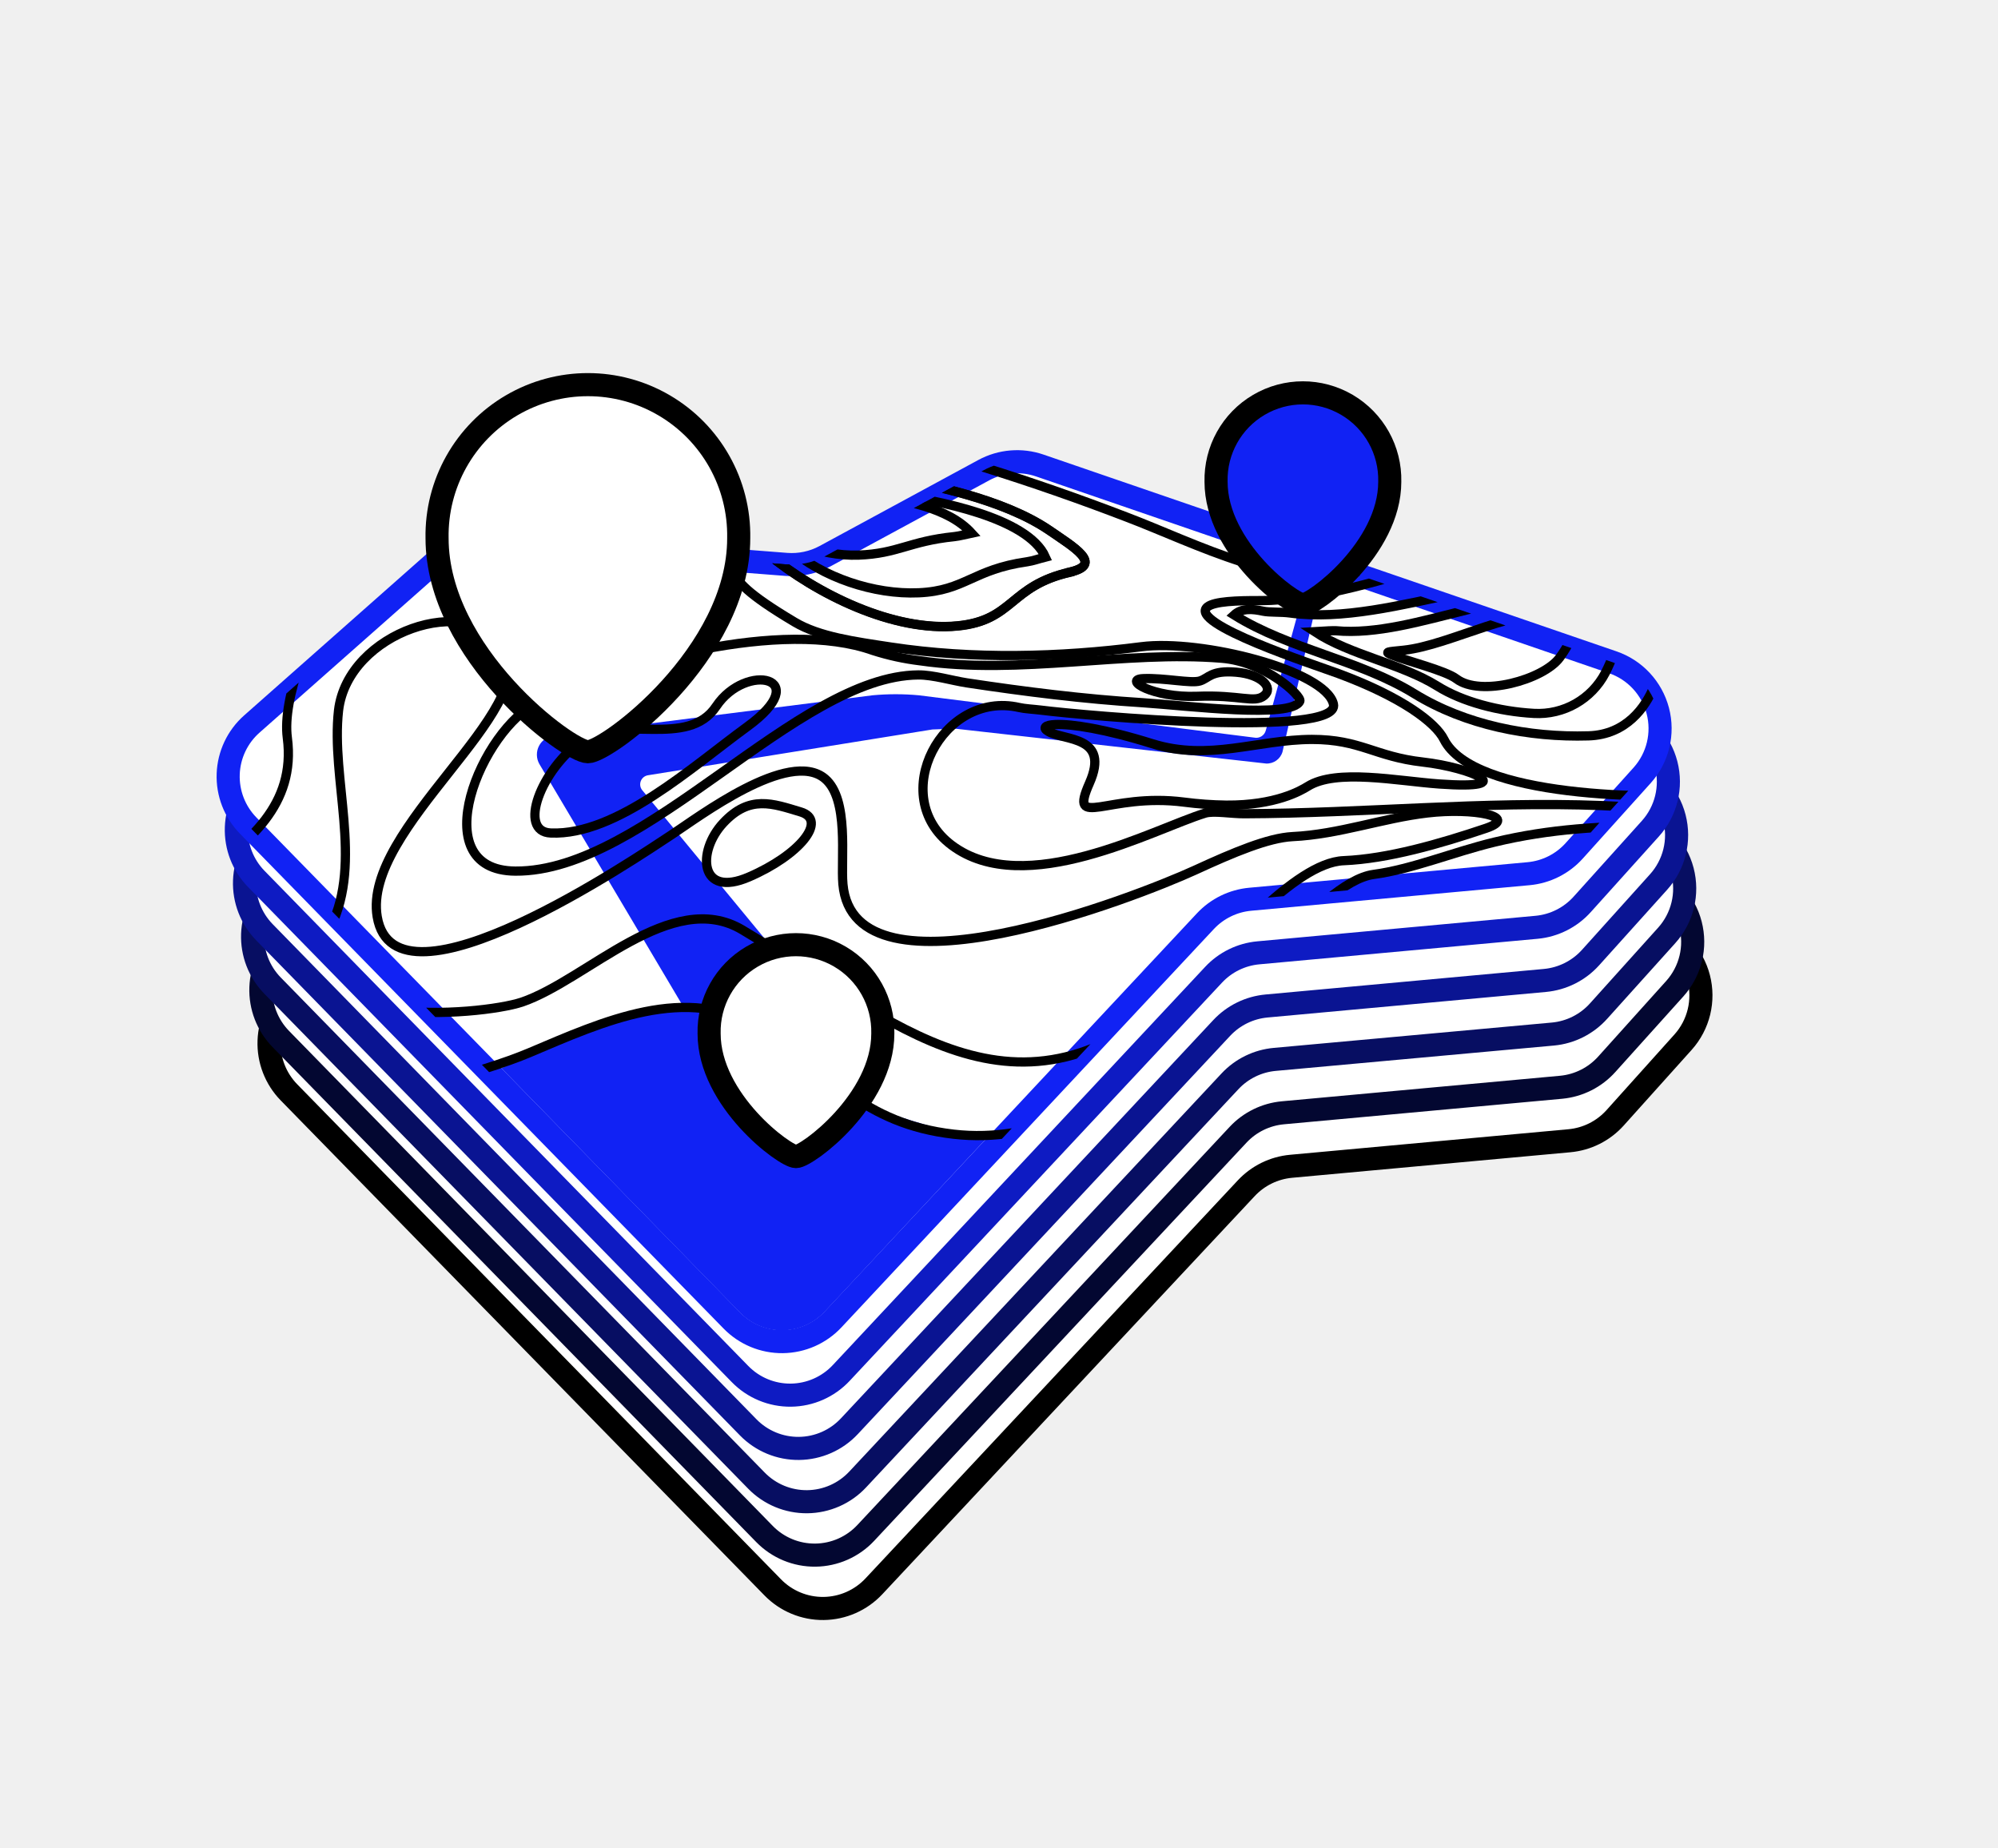
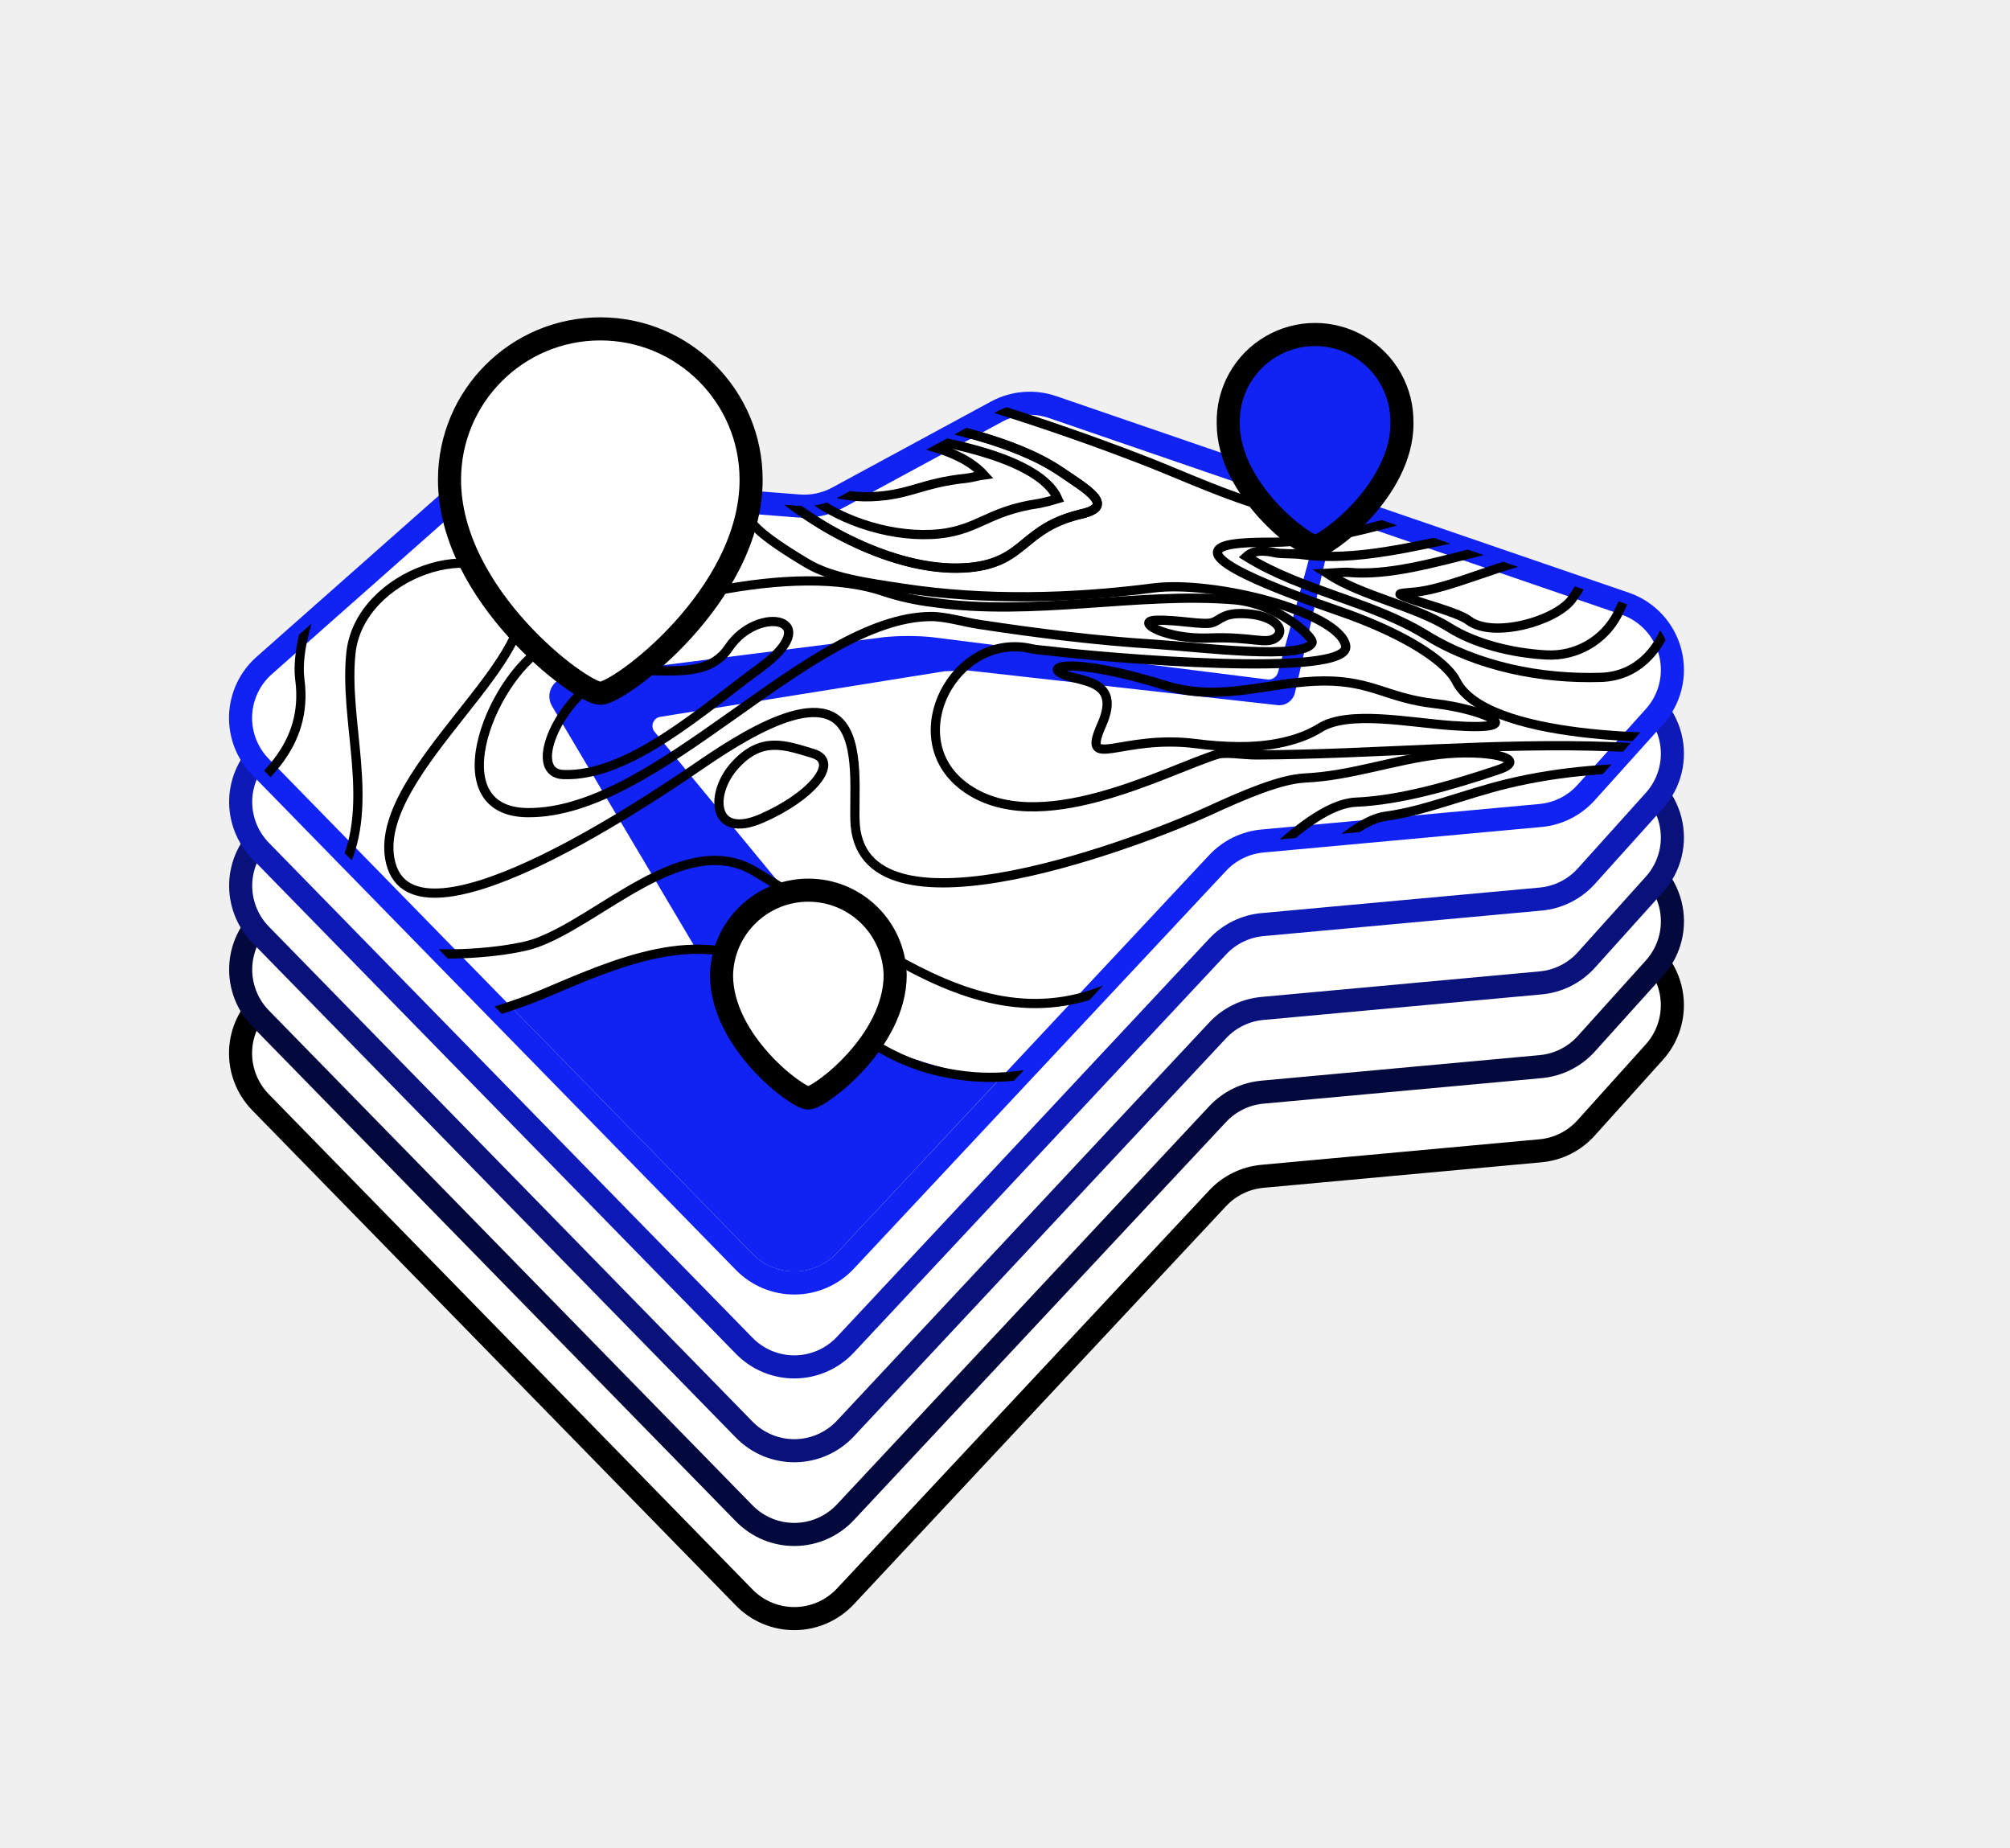
- <svg xmlns="http://www.w3.org/2000/svg" viewBox="0 0 432.59 400">
+ <svg xmlns="http://www.w3.org/2000/svg" viewBox="0 0 435.31 400">
  <defs>
-     <style>.cls-1,.cls-10{fill:none;}.cls-11,.cls-2,.cls-3,.cls-4,.cls-5,.cls-6,.cls-7{fill:#fff;}.cls-10,.cls-11,.cls-12,.cls-2{stroke:#000;}.cls-10,.cls-2,.cls-3,.cls-4,.cls-5,.cls-6,.cls-7{stroke-miterlimit:10;}.cls-11,.cls-12,.cls-2,.cls-3,.cls-4,.cls-5,.cls-6,.cls-7{stroke-width:5px;}.cls-3{stroke:#030731;}.cls-4{stroke:#070e62;}.cls-5{stroke:#0a1492;}.cls-6{stroke:#0e1bc3;}.cls-7{stroke:#1122f4;}.cls-12,.cls-8{fill:#1122f4;}.cls-9{clip-path:url(#clip-path);}.cls-10{stroke-width:2px;}.cls-11,.cls-12{stroke-linejoin:round;}</style>
+     <style>.cls-1,.cls-9{fill:none;}.cls-10,.cls-2,.cls-3,.cls-4,.cls-5,.cls-6{fill:#fff;}.cls-10,.cls-11,.cls-2,.cls-9{stroke:#000;}.cls-2,.cls-3,.cls-4,.cls-5,.cls-6,.cls-9{stroke-miterlimit:10;}.cls-10,.cls-11,.cls-2,.cls-3,.cls-4,.cls-5,.cls-6{stroke-width:5px;}.cls-3{stroke:#04093d;}.cls-4{stroke:#09117a;}.cls-5{stroke:#0d1ab7;}.cls-6{stroke:#1122f4;}.cls-11,.cls-7{fill:#1122f4;}.cls-8{clip-path:url(#clip-path);}.cls-9{stroke-width:2px;}.cls-10,.cls-11{stroke-linejoin:round;}</style>
    <clipPath id="clip-path">
-       <path class="cls-1" d="M355.56,167.83l-14.73,16.36a15.16,15.16,0,0,1-9.88,4.95l-60.27,5.53a15.19,15.19,0,0,0-9.69,4.74l-80.62,86.22a15.15,15.15,0,0,1-21.91.24L53.71,178.7a15.17,15.17,0,0,1,.8-21.95L95,120.94a15.18,15.18,0,0,1,11.23-3.76l64,5a15.17,15.17,0,0,0,8.41-1.78L213,101.78a15.14,15.14,0,0,1,12.14-1l124,42.58A15.16,15.16,0,0,1,355.56,167.83Z" />
+       <path class="cls-1" d="M358.28,155.21l-14.73,16.36a15.18,15.18,0,0,1-9.88,5l-60.26,5.53a15.17,15.17,0,0,0-9.69,4.74L183.09,273a15.17,15.17,0,0,1-21.91.24L56.44,166.08a15.16,15.16,0,0,1,.8-22l40.49-35.81A15.14,15.14,0,0,1,109,104.56l64,5a15.14,15.14,0,0,0,8.4-1.78l34.41-18.64a15.14,15.14,0,0,1,12.14-1l124.06,42.58A15.16,15.16,0,0,1,358.28,155.21Z" />
    </clipPath>
  </defs>
  <g id="Layer_9" data-name="Layer 9">
    <rect class="cls-1" width="400" height="400" />
  </g>
  <g id="Layer_1" data-name="Layer 1">
-     <path class="cls-2" d="M364.41,225.6,349.68,242a15.16,15.16,0,0,1-9.88,4.95l-60.27,5.53a15.19,15.19,0,0,0-9.69,4.74L189.22,343.4a15.15,15.15,0,0,1-21.91.24L62.56,236.47a15.17,15.17,0,0,1,.8-21.95l40.49-35.81A15.18,15.18,0,0,1,115.08,175l64,5a15.16,15.16,0,0,0,8.4-1.78l34.41-18.63a15.14,15.14,0,0,1,12.14-1l124.05,42.58A15.16,15.16,0,0,1,364.41,225.6Z" />
-     <path class="cls-3" d="M362.64,214l-14.73,16.37a15.2,15.2,0,0,1-9.88,5l-60.27,5.53a15.19,15.19,0,0,0-9.69,4.74l-80.62,86.21a15.16,15.16,0,0,1-21.91.25L60.79,224.92a15.17,15.17,0,0,1,.8-21.95l40.49-35.82a15.17,15.17,0,0,1,11.23-3.75l64,5a15.16,15.16,0,0,0,8.4-1.78L220.1,148a15.18,15.18,0,0,1,12.14-1l124.05,42.59A15.15,15.15,0,0,1,362.64,214Z" />
-     <path class="cls-4" d="M360.87,202.49l-14.73,16.36a15.17,15.17,0,0,1-9.88,5L276,229.34a15.15,15.15,0,0,0-9.69,4.74l-80.62,86.21a15.15,15.15,0,0,1-21.91.24L59,213.36a15.16,15.16,0,0,1,.8-21.94l40.49-35.82a15.18,15.18,0,0,1,11.23-3.76l64,5a15.18,15.18,0,0,0,8.41-1.79l34.41-18.63a15.14,15.14,0,0,1,12.14-1l124,42.58A15.16,15.16,0,0,1,360.87,202.49Z" />
-     <path class="cls-5" d="M359.1,190.94,344.37,207.3a15.2,15.2,0,0,1-9.88,4.95l-60.27,5.53a15.19,15.19,0,0,0-9.69,4.74l-80.62,86.22A15.15,15.15,0,0,1,162,309L57.25,201.81a15.17,15.17,0,0,1,.8-21.95l40.49-35.81a15.14,15.14,0,0,1,11.23-3.76l64,5a15.17,15.17,0,0,0,8.41-1.78l34.41-18.64a15.18,15.18,0,0,1,12.14-1l124.05,42.58A15.16,15.16,0,0,1,359.1,190.94Z" />
-     <path class="cls-6" d="M357.33,179.38,342.6,195.74a15.17,15.17,0,0,1-9.88,5l-60.27,5.53a15.15,15.15,0,0,0-9.69,4.74l-80.62,86.21a15.15,15.15,0,0,1-21.91.24L55.48,190.26a15.17,15.17,0,0,1,.8-21.95l40.49-35.82A15.18,15.18,0,0,1,108,128.73l64,5a15.17,15.17,0,0,0,8.41-1.78l34.41-18.64a15.18,15.18,0,0,1,12.14-1L351,154.9A15.16,15.16,0,0,1,357.33,179.38Z" />
-     <path class="cls-7" d="M355.56,167.83l-14.73,16.36a15.16,15.16,0,0,1-9.88,4.95l-60.27,5.53a15.19,15.19,0,0,0-9.69,4.74l-80.62,86.22a15.15,15.15,0,0,1-21.91.24L53.71,178.7a15.17,15.17,0,0,1,.8-21.95L95,120.94a15.18,15.18,0,0,1,11.23-3.76l64,5a15.17,15.17,0,0,0,8.41-1.78L213,101.78a15.14,15.14,0,0,1,12.14-1l124,42.58A15.16,15.16,0,0,1,355.56,167.83Z" />
-     <path class="cls-8" d="M108.55,231.24s22.87-10.39,28.35-11.38,10.74-3.71,20.5,0,19.44,14.4,29.47,18.91,26.41,8,26.41,8L178.52,284a12.63,12.63,0,0,1-18.25.2Z" />
+     <path class="cls-2" d="M358.28,227.81l-14.73,16.36a15.13,15.13,0,0,1-9.88,5l-60.26,5.53a15.17,15.17,0,0,0-9.69,4.74l-80.63,86.22a15.15,15.15,0,0,1-21.91.24L56.44,238.68a15.16,15.16,0,0,1,.8-22l40.49-35.81A15.18,15.18,0,0,1,109,177.16l64,5a15.14,15.14,0,0,0,8.4-1.78l34.41-18.63a15.14,15.14,0,0,1,12.14-1l124.06,42.58A15.16,15.16,0,0,1,358.28,227.81Z" />
+     <path class="cls-3" d="M358.28,209.66,343.55,226a15.18,15.18,0,0,1-9.88,4.95l-60.26,5.53a15.17,15.17,0,0,0-9.69,4.74l-80.63,86.22a15.15,15.15,0,0,1-21.91.24L56.44,220.53a15.16,15.16,0,0,1,.8-21.95l40.49-35.81A15.18,15.18,0,0,1,109,159l64,5a15.14,15.14,0,0,0,8.4-1.78l34.41-18.64a15.18,15.18,0,0,1,12.14-1l124.06,42.58A15.16,15.16,0,0,1,358.28,209.66Z" />
+     <path class="cls-4" d="M358.28,191.51l-14.73,16.36a15.18,15.18,0,0,1-9.88,4.95l-60.26,5.53a15.17,15.17,0,0,0-9.69,4.74l-80.63,86.22a15.15,15.15,0,0,1-21.91.24L56.44,202.38a15.16,15.16,0,0,1,.8-21.95l40.49-35.81A15.14,15.14,0,0,1,109,140.86l64,5a15.14,15.14,0,0,0,8.4-1.78l34.41-18.64a15.18,15.18,0,0,1,12.14-1L351.94,167A15.16,15.16,0,0,1,358.28,191.51Z" />
+     <path class="cls-5" d="M358.28,173.36l-14.73,16.36a15.18,15.18,0,0,1-9.88,4.95l-60.26,5.53a15.17,15.17,0,0,0-9.69,4.74l-80.63,86.22a15.15,15.15,0,0,1-21.91.24L56.44,184.23a15.16,15.16,0,0,1,.8-21.95l40.49-35.81A15.14,15.14,0,0,1,109,122.71l64,5a15.14,15.14,0,0,0,8.4-1.78l34.41-18.64a15.18,15.18,0,0,1,12.14-1l124.06,42.58A15.16,15.16,0,0,1,358.28,173.36Z" />
+     <path class="cls-6" d="M358.28,155.21l-14.73,16.36a15.18,15.18,0,0,1-9.88,5l-60.26,5.53a15.17,15.17,0,0,0-9.69,4.74L183.09,273a15.17,15.17,0,0,1-21.91.24L56.44,166.08a15.16,15.16,0,0,1,.8-22l40.49-35.81A15.14,15.14,0,0,1,109,104.56l64,5a15.14,15.14,0,0,0,8.4-1.78l34.41-18.64a15.14,15.14,0,0,1,12.14-1l124.06,42.58A15.16,15.16,0,0,1,358.28,155.21Z" />
+     <path class="cls-7" d="M111.28,218.61s22.86-10.39,28.35-11.37,10.73-3.71,20.49,0,19.45,14.39,29.47,18.91,26.41,8,26.41,8l-34.76,37.17a12.62,12.62,0,0,1-18.24.2Z" />
  </g>
  <g id="Layer_2_copy" data-name="Layer 2 copy">
-     <path class="cls-8" d="M162.56,242.57,116.78,165.4a4.13,4.13,0,0,1,3.21-6.15l68.91-8.73a54.53,54.53,0,0,1,10.06,0l72.55,9.15a2.14,2.14,0,0,0,2.56-1.58l7.8-28.53,3.23.73-7.42,32.46a3.52,3.52,0,0,1-3.56,2.54l-67.36-7.55-4.89.18-61.57,9.91A2,2,0,0,0,139,171l45.1,54.67Z" />
-     <g class="cls-9">
-       <path class="cls-10" d="M124.73,125.18c-6.29-3.59-2.52-7.17,1.54-5.7s16.82-.9,15.67,0c-.88.7,5.54,4.9,4.11,7.8s-8.75,6.21-14.9,7.71S131,128.77,124.73,125.18Z" />
-       <path class="cls-10" d="M365.07,99.67c11.67,16.35,27.26,28.39,47.85,31.5,36.28,5.48,11.5,36.72-5.89,47.35-3.15,1.93-7.77,2-11.85,1.84-24.15-.85-47.83-3.79-71.59,1.94-9.11,2.2-17.8,5.87-26.21,7-12,1.64-31.74,30.37-42.71,39-13.59,10.66-30.57,19.28-48.23,17.23-19.61-2.27-26.77-13.23-41.91-22.87-15.72-10-34.15-1.43-49.86,5.21-20.08,8.48-91.42,26-92.59-11.77-.74-23.77,43.92-27.34,40.13-56.38-2.22-17,22.64-59,39-62.95,9.08-2.18,24.46-3.22,29-9.27,1.6-2.14,11.53-4.34,24.76-6,21.61-2.73,33.2-21.38,60.34-15.08,12.79,3,21.63,8.15,28,19.33,3.76,6.6,3.94,13.93,13.12,15.14,15.3,2,23.92-19.4,37.58-23.37C316.41,71,351.43,80.57,365.07,99.67Z" />
-       <path class="cls-10" d="M281.43,151.78c-1.71,3.85-24.12,1-34,.35-12.78-.8-25.52-2.4-38.15-4.31-3.17-.49-7.26-1.73-10.46-1.71-26.39.22-59,42.67-87.24,42.47-20.15-.14-7.31-30.89,5-36.62,18.33-8.57,52.74-18.15,72.47-11.13a55,55,0,0,0,10.17,2.22c21.81,3.15,44.25-2.26,65.25-.56C274.09,143.26,281.9,150.72,281.43,151.78Z" />
-       <path class="cls-10" d="M161.76,157.33c-11.86,8.63-28.25,23.58-42.5,23-7.23-.27-2.2-13.73,6.87-20.11,8.14-5.72,22.77,1.93,28.94-7.32C161.52,143.26,176.57,146.56,161.76,157.33Z" />
-       <path class="cls-10" d="M273.69,150.6c-2.12,1.71-5.12-.23-14.54.14s-16.2-3.64-11.61-3.83,10.29,1.1,12.24.51,2.38-2.37,7.89-1.9S275.81,148.89,273.69,150.6Z" />
-       <path class="cls-10" d="M151.26,122.51c2.55,5.58-14.68,18.8-23.11,16.66-7-1.78-1.9-10.12-10-13-5.34-1.92-27.43,2.92-20.5-11.09,4.9-9.89,16.29-11.86,24.43-5.2C129.57,116,148.64,116.76,151.26,122.51Z" />
-       <path class="cls-10" d="M326.8,97.89c-16.93-5.74-19.35,21.75-32.68,25.77-15.21,4.6-35.35-6.09-50.16-11.71a507,507,0,0,0-62.44-19.51c-2.18-.53-4.4-1-6.54-1.44-22.41-4.2-32.5-4.53-51.71,3.91-12.72,5.59,25,22.26,28.67,24,4.62,2.15,5.73,3.52,6.71,5,1.42,2.17,2.68,4.38,13.42,10.77,5.3,3.16,12.92,4.2,20.85,5.4,17.71,2.69,36.47,2.21,54.15-.07,13-1.68,39.89,5.12,41.63,12.39,1.79,7.48-53.69,2.55-63.41,1.32-1.65-.2-3.39-.27-4.64-.56-16.54-3.78-28.74,19.2-14.6,29.81,15.82,11.87,43.71-3.5,54.85-6.93,1.82-.57,5.67.13,8.51.12,25.78-.1,51.73-2.76,77.31-1.77,11.52.45,24.88,1.8,34.91.41,6.24-.87,48-28.59,23.11-34.36-14.31-3.31-33.38-7.5-43.95-18.2C351,112.29,340.56,102.56,326.8,97.89Zm-95.15,26c-13.14,3-12.15,10.43-24.31,11.63-13.87,1.36-30.59-6.92-41.15-15.63-7.3-6-17.49-7.53-25.48-12.36-15.5-9.37,11.59-7.45,15.69-6.24,9.9,2.91,23.06-.3,33.33,1.5,11.43,2,27.39,5.21,37.41,12C232.56,118.51,238.94,122.17,231.65,123.85Z" />
-       <path class="cls-10" d="M342.45,114c8.41,9.28,21.31,15.53,32.66,21.67,8.39,4.54.69,5.68,3.53,14,2.46,7.21,16.61,20.9-4.47,22.08l-.79.07c-15.85,1.33-54.46.85-60.75-11.76-1.78-3.58-9-9.12-22.89-14.26-4.83-1.79-32.81-10.86-28.3-14.43,1.51-1.2,6.39-1.36,11.29-1.35,13.2,0,27.46-4.85,39.95-8.37,15.53-4.36,5.05-22.48,12.73-20.67S336.19,107.08,342.45,114Z" />
-       <path class="cls-10" d="M353.22,127.31c10,3.41,8,13.83,4.82,21.46-1.77,4.27-5.9,10.28-14.11,10.53-12.83.39-26.64-2.32-37.66-9.1-12.1-7.45-27-9.54-39.07-17.07,1.68-1.54,4.06-1.3,6.26-.82,1.4.3,3.82.12,5.83.39C301.84,135.8,330.56,119.61,353.22,127.31Z" />
-       <path class="cls-10" d="M345.83,130.43c6.73,2.17,4.5,9.83,1.75,15.21a16.39,16.39,0,0,1-15.47,8.8c-7.65-.43-15.5-2.53-20.88-5.89-7.89-4.92-18.82-6.7-26.59-11.79,1.32-.07,2.7-.2,4-.22a5.15,5.15,0,0,1,.54,0C306.72,138.2,328.6,124.88,345.83,130.43Z" />
-       <path class="cls-10" d="M339.15,133.17c3.43.79,1,5.86-1.48,9.22-3.51,4.75-17.1,8.55-22.35,4.56-2.35-1.79-10.89-3.9-13.91-5.14-1.75-.72-1.14-.67,2.49-1.05C314.12,139.69,329.06,130.85,339.15,133.17Z" />
-       <path class="cls-10" d="M311.6,169.72c-9.14-.66-22.29-3.36-28.47.52-1.48.92-7,4.15-17.65,4.06a78.17,78.17,0,0,1-9.08-.65c-16.55-2.14-25.09,6.2-20.53-4.1s-5.42-9.18-8.87-11.18c-1.37-.79-.75-1.41,1.49-1.52,3.44-.16,10.75.94,21,4.15,12.3,3.85,22.71-.89,34.56-.93,10.54,0,13.63,3.73,24,4.9S329.65,171,311.6,169.72Z" />
-       <path class="cls-10" d="M231.65,123.85c-13.14,3-12.15,10.43-24.31,11.63-13.87,1.36-30.59-6.92-41.15-15.63-7.3-6-17.49-7.53-25.48-12.36-15.5-9.37,11.59-7.45,15.69-6.24,9.9,2.91,23.06-.3,33.33,1.5,11.43,2,27.39,5.21,37.41,12C232.56,118.51,238.94,122.17,231.65,123.85Z" />
-       <path class="cls-10" d="M222.39,121.61c-11.77,1.66-13.41,6.27-23.48,6.72-9.62.43-20.86-3.3-28.07-9.67-4.65-4.11-17.05-5.55-25.44-10.7-7-4.28-.69-7.4,13.24-4.5,11.58,2.41,24.05,2,35.64,3.66,8.06,1.19,28.21,4.78,32.07,13.48C225,120.94,223.59,121.44,222.39,121.61Z" />
-       <path class="cls-10" d="M206.61,116.17c-9.77,1-12.2,3.68-20.71,4s-17.63-3.73-20.37-6.59-9.52-3.46-15.09-6.87c-4.64-2.83-.75-3.28,9.92-1.26s12-.82,27.7,1.65c7.42,1.17,17.15,2.66,22.3,8.31C209.11,115.67,207.76,116.05,206.61,116.17Z" />
-       <path class="cls-10" d="M321.7,179.32c-10,3.37-21.26,6.61-30.76,7-10.82.42-26.51,19.88-34.48,27.31-36.43,34-62.89,7.2-95.75-12.34-15.33-9.13-33.61,10.85-47.72,15.65-8.95,3-52.73,6.71-41.38-16.3,7-14.19,0-32,1.69-46.85,2-17,28.49-25.79,35.91-13.4,7.92,13.22-30.77,38.94-27.54,58.07,3.86,22.89,56.48-13,63.73-17.75,5.76-3.77,25.46-18.74,33.23-12.13,5.25,4.47,3.38,17.22,3.87,22.81,2.36,26.81,63.8,2.68,76.2-3,8.52-3.92,15.87-7,21.15-7.28,10-.47,19.53-4,29.18-5.12C319,174.81,329.14,176.81,321.7,179.32Z" />
-       <path class="cls-10" d="M162.17,189.84c-10.79,4.69-11.31-5.52-5.59-11.67s10.7-4.22,16.74-2.41S173,185.17,162.17,189.84Z" />
+     <path class="cls-7" d="M165.29,230l-45.78-77.18a4.12,4.12,0,0,1,3.21-6.14l68.91-8.74a55.42,55.42,0,0,1,10.06,0l72.54,9.15a2.16,2.16,0,0,0,2.57-1.58l7.8-28.53,3.23.73-7.42,32.46a3.5,3.5,0,0,1-3.56,2.53l-67.36-7.54-4.89.18L143,155.21a2,2,0,0,0-1.29,3.18l45.09,54.67Z" />
+     <g class="cls-8">
+       <path class="cls-9" d="M127.46,112.55c-6.29-3.59-2.52-7.16,1.53-5.7s16.83-.9,15.67,0c-.87.7,5.55,4.89,4.12,7.8s-8.76,6.21-14.91,7.71S133.76,116.15,127.46,112.55Z" />
+       <path class="cls-9" d="M367.79,87.05c11.68,16.35,27.26,28.38,47.86,31.5,36.28,5.48,11.5,36.72-5.9,47.35-3.14,1.92-7.76,2-11.85,1.83-24.14-.84-47.82-3.78-71.59,2-9.11,2.2-17.79,5.87-26.2,7-12,1.64-31.74,30.37-42.71,39-13.59,10.67-30.57,19.28-48.24,17.24-19.61-2.27-26.76-13.23-41.9-22.87-15.72-10-34.15-1.43-49.87,5.21-20.07,8.48-91.41,26-92.59-11.78-.74-23.76,43.93-27.33,40.14-56.37-2.22-17,22.64-59,39-63,9.08-2.18,24.45-3.22,29-9.28,1.6-2.13,11.54-4.33,24.77-6,21.61-2.72,33.2-21.38,60.33-15.07,12.8,3,21.64,8.14,28,19.33,3.77,6.59,3.95,13.93,13.13,15.14,15.29,2,23.92-19.4,37.57-23.37C319.14,58.41,354.16,67.94,367.79,87.05Z" />
+       <path class="cls-9" d="M284.16,139.16c-1.71,3.85-24.12,1-34,.34-12.78-.79-25.52-2.39-38.14-4.31-3.18-.48-7.26-1.73-10.46-1.7-26.4.22-59,42.66-87.24,42.47-20.15-.14-7.31-30.89,5-36.63,18.34-8.57,52.74-18.14,72.48-11.12A55,55,0,0,0,202,130.43c21.81,3.14,44.25-2.26,65.24-.57C276.82,130.64,284.63,138.1,284.16,139.16Z" />
+       <path class="cls-9" d="M164.49,144.71c-11.86,8.63-28.25,23.57-42.5,23-7.23-.27-2.2-13.73,6.87-20.11,8.14-5.72,22.77,1.93,28.94-7.32C164.25,130.64,179.3,133.94,164.49,144.71Z" />
+       <path class="cls-9" d="M276.42,138c-2.12,1.72-5.12-.23-14.54.15s-16.2-3.64-11.62-3.84,10.3,1.11,12.25.52,2.37-2.37,7.89-1.9S278.54,136.26,276.42,138Z" />
+       <path class="cls-9" d="M154,109.88c2.55,5.58-14.68,18.81-23.11,16.67-7-1.78-1.9-10.12-10-13-5.33-1.92-27.42,2.92-20.49-11.09,4.89-9.89,16.29-11.87,24.43-5.2C132.29,103.33,151.37,104.14,154,109.88Z" />
+       <path class="cls-9" d="M329.53,85.27C312.6,79.52,310.18,107,296.85,111c-15.22,4.59-35.35-6.09-50.17-11.72a508.06,508.06,0,0,0-62.43-19.51c-2.19-.52-4.41-1-6.54-1.43-22.41-4.2-32.5-4.53-51.71,3.91-12.72,5.59,25,22.26,28.67,23.95,4.62,2.15,5.72,3.52,6.71,5,1.42,2.17,2.68,4.39,13.42,10.78,5.3,3.16,12.92,4.2,20.85,5.4,17.71,2.69,36.47,2.21,54.14-.07,13-1.68,39.89,5.11,41.63,12.39,1.8,7.47-53.69,2.55-63.4,1.32-1.65-.21-3.4-.27-4.65-.56-16.53-3.78-28.73,19.2-14.59,29.81,15.82,11.87,43.71-3.5,54.84-6.94,1.83-.56,5.68.14,8.51.13,25.79-.11,51.73-2.77,77.32-1.77,11.51.45,24.87,1.8,34.9.41,6.25-.87,48-28.59,23.11-34.36-14.3-3.31-33.38-7.5-43.94-18.21C353.71,99.66,343.29,89.94,329.53,85.27Zm-95.15,26c-13.14,3-12.15,10.43-24.31,11.62-13.87,1.36-30.59-6.91-41.16-15.62-7.29-6-17.49-7.54-25.48-12.36-15.5-9.37,11.6-7.45,15.7-6.25,9.9,2.91,23.06-.29,33.33,1.5,11.43,2,27.39,5.22,37.4,12.06C235.28,105.89,241.67,109.55,234.38,111.23Z" />
+       <path class="cls-9" d="M345.18,101.37c8.41,9.28,21.31,15.54,32.66,21.68,8.39,4.54.69,5.67,3.53,14,2.46,7.22,16.6,20.91-4.47,22.08l-.79.07c-15.85,1.34-54.46.86-60.75-11.75-1.79-3.58-9-9.12-22.89-14.26-4.84-1.79-32.81-10.87-28.31-14.43,1.51-1.2,6.4-1.36,11.29-1.35,13.21,0,27.47-4.86,40-8.37,15.52-4.36,5-22.49,12.72-20.67S338.91,94.46,345.18,101.37Z" />
+       <path class="cls-9" d="M355.94,114.69c10,3.41,8,13.82,4.83,21.46-1.78,4.26-5.9,10.27-14.11,10.52-12.83.39-26.64-2.31-37.66-9.09-12.1-7.45-27-9.55-39.07-17.07,1.67-1.54,4.06-1.3,6.26-.82,1.39.3,3.81.11,5.82.39C304.57,123.18,333.28,107,355.94,114.69Z" />
+       <path class="cls-9" d="M348.55,117.81c6.74,2.16,4.5,9.83,1.76,15.2a16.36,16.36,0,0,1-15.47,8.8c-7.66-.42-15.51-2.52-20.88-5.88-7.9-4.93-18.82-6.7-26.6-11.79,1.33-.07,2.71-.2,4-.22h.53C309.44,125.58,331.33,112.26,348.55,117.81Z" />
+       <path class="cls-9" d="M341.88,120.55c3.43.79,1,5.86-1.48,9.22-3.51,4.74-17.1,8.54-22.35,4.56-2.35-1.79-10.9-3.9-13.91-5.15-1.76-.72-1.15-.66,2.49-1C316.85,127.07,331.78,118.23,341.88,120.55Z" />
+       <path class="cls-9" d="M314.33,157.1c-9.15-.66-22.29-3.36-28.47.51-1.48.93-7,4.16-17.65,4.06a75.72,75.72,0,0,1-9.08-.64c-16.55-2.14-25.1,6.19-20.53-4.1s-5.42-9.18-8.87-11.18c-1.37-.8-.76-1.41,1.48-1.52,3.45-.17,10.76.94,21,4.14,12.3,3.86,22.71-.88,34.56-.93,10.54,0,13.62,3.74,24,4.91S332.37,158.4,314.33,157.1Z" />
+       <path class="cls-9" d="M234.38,111.23c-13.14,3-12.15,10.43-24.31,11.62-13.87,1.36-30.59-6.91-41.16-15.62-7.29-6-17.49-7.54-25.48-12.36-15.5-9.37,11.6-7.45,15.7-6.25,9.9,2.91,23.06-.29,33.33,1.5,11.43,2,27.39,5.22,37.4,12.06C235.28,105.89,241.67,109.55,234.38,111.23Z" />
+       <path class="cls-9" d="M225.11,109c-11.76,1.66-13.4,6.27-23.47,6.72-9.62.43-20.86-3.3-28.08-9.67-4.64-4.11-17-5.56-25.43-10.7-7-4.28-.69-7.4,13.24-4.5,11.58,2.41,24,2,35.64,3.66,8.06,1.18,28.21,4.78,32.07,13.48A40.64,40.64,0,0,1,225.11,109Z" />
+       <path class="cls-9" d="M209.34,103.55c-9.77,1-12.21,3.67-20.71,4S171,103.82,168.25,101s-9.51-3.47-15.09-6.87c-4.63-2.84-.74-3.28,9.93-1.26s12-.83,27.7,1.65c7.42,1.17,17.14,2.66,22.3,8.31C211.84,103,210.48,103.43,209.34,103.55Z" />
+       <path class="cls-9" d="M324.42,166.69c-10,3.38-21.25,6.61-30.75,7-10.83.43-26.51,19.89-34.48,27.32-36.43,34-62.89,7.2-95.76-12.35-15.33-9.12-33.61,10.86-47.71,15.65C106.77,207.34,63,211,74.34,188c7-14.19,0-32,1.69-46.85,2-17,28.49-25.79,35.91-13.4,7.92,13.22-30.77,38.94-27.54,58.07,3.85,22.89,56.48-13,63.73-17.76,5.76-3.77,25.46-18.74,33.23-12.12,5.25,4.47,3.38,17.22,3.87,22.81,2.36,26.8,63.8,2.68,76.2-3,8.52-3.92,15.87-7,21.14-7.29,10-.46,19.54-4,29.18-5.11C321.67,162.18,331.87,164.19,324.42,166.69Z" />
+       <path class="cls-9" d="M164.9,177.22c-10.79,4.68-11.31-5.52-5.59-11.67s10.7-4.22,16.74-2.41S175.67,172.55,164.9,177.22Z" />
    </g>
  </g>
  <g id="Layer_3_copy" data-name="Layer 3 copy">
-     <path class="cls-11" d="M159.94,116.5c0,25.13-28.52,46.24-32.66,46.24S94.63,141.63,94.63,116.5a32.66,32.66,0,1,1,65.31,0Z" />
-     <path class="cls-11" d="M191.14,223.75c0,14.47-16.42,26.63-18.8,26.63s-18.81-12.16-18.81-26.63a18.81,18.81,0,1,1,37.61,0Z" />
-     <path class="cls-12" d="M300.9,104.29c0,14.47-16.42,26.63-18.8,26.63s-18.81-12.16-18.81-26.63a18.81,18.81,0,1,1,37.61,0Z" />
+     <path class="cls-10" d="M162.67,103.87c0,25.13-28.52,46.25-32.66,46.25S97.35,129,97.35,103.87a32.66,32.66,0,0,1,65.32,0Z" />
+     <path class="cls-10" d="M193.87,211.12c0,14.48-16.42,26.63-18.81,26.63s-18.8-12.15-18.8-26.63a18.81,18.81,0,0,1,37.61,0Z" />
+     <path class="cls-11" d="M303.63,91.67c0,14.47-16.42,26.63-18.81,26.63S266,106.14,266,91.67a18.81,18.81,0,1,1,37.61,0Z" />
  </g>
</svg>
